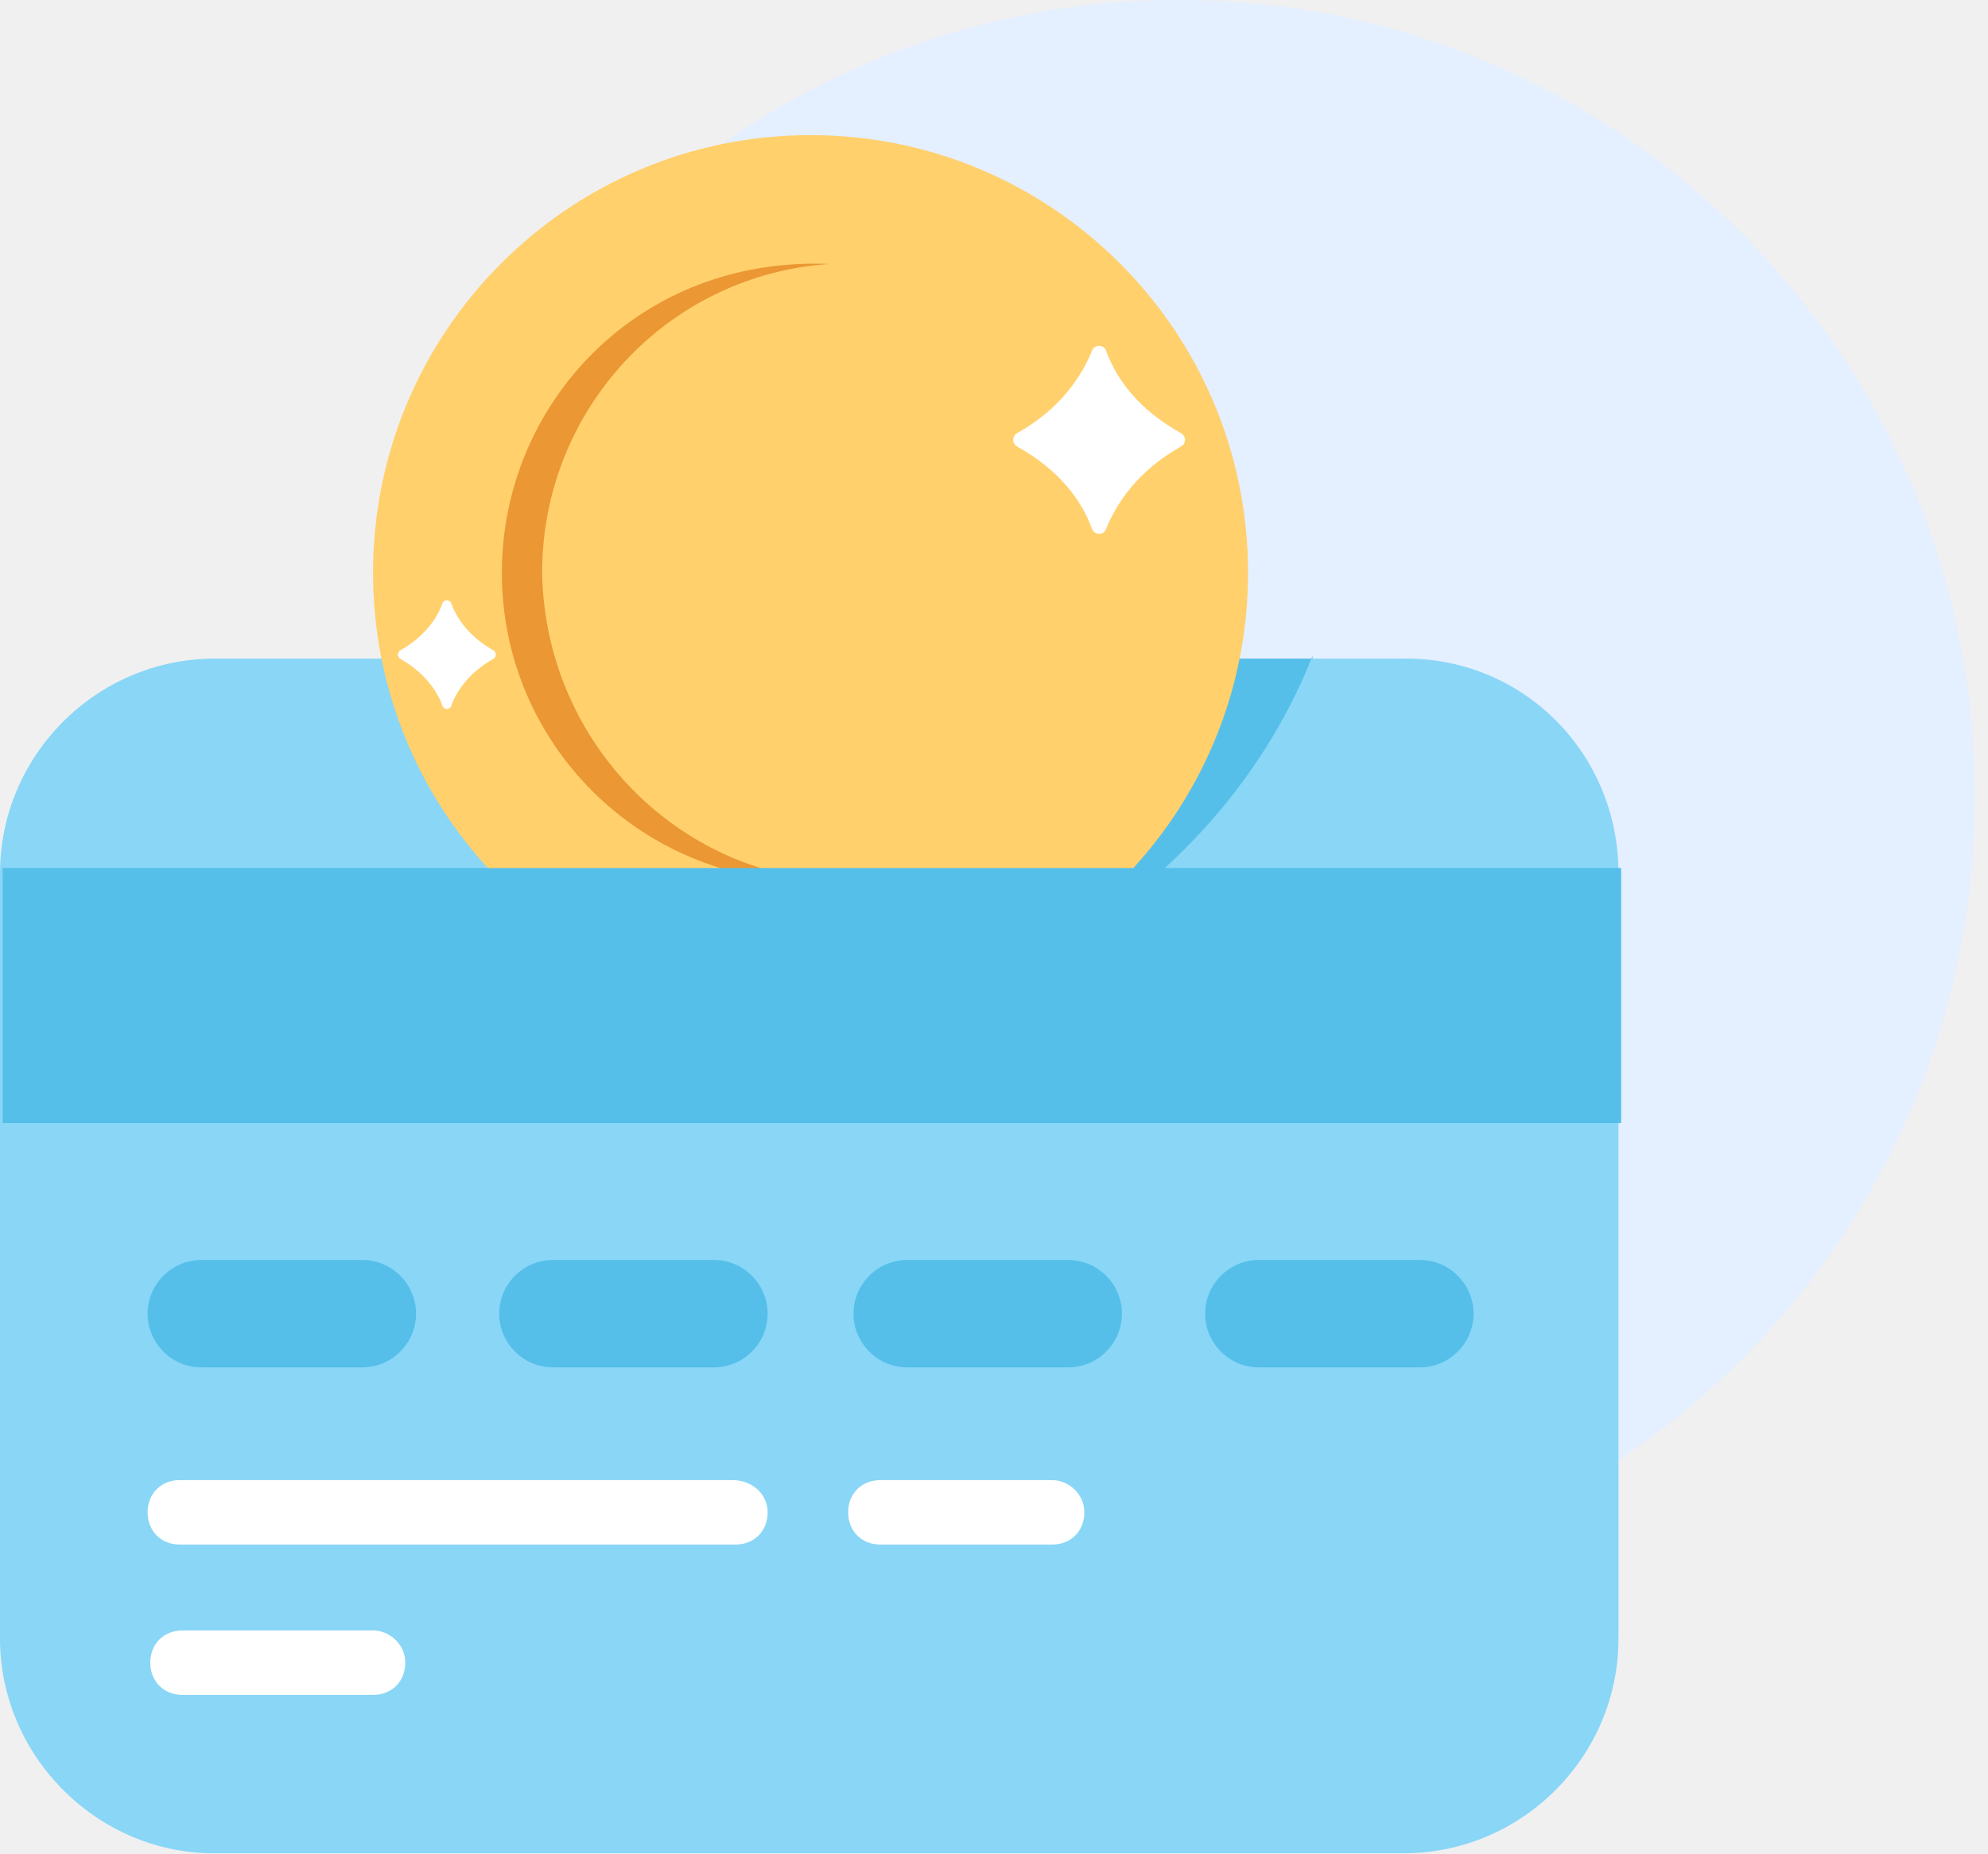
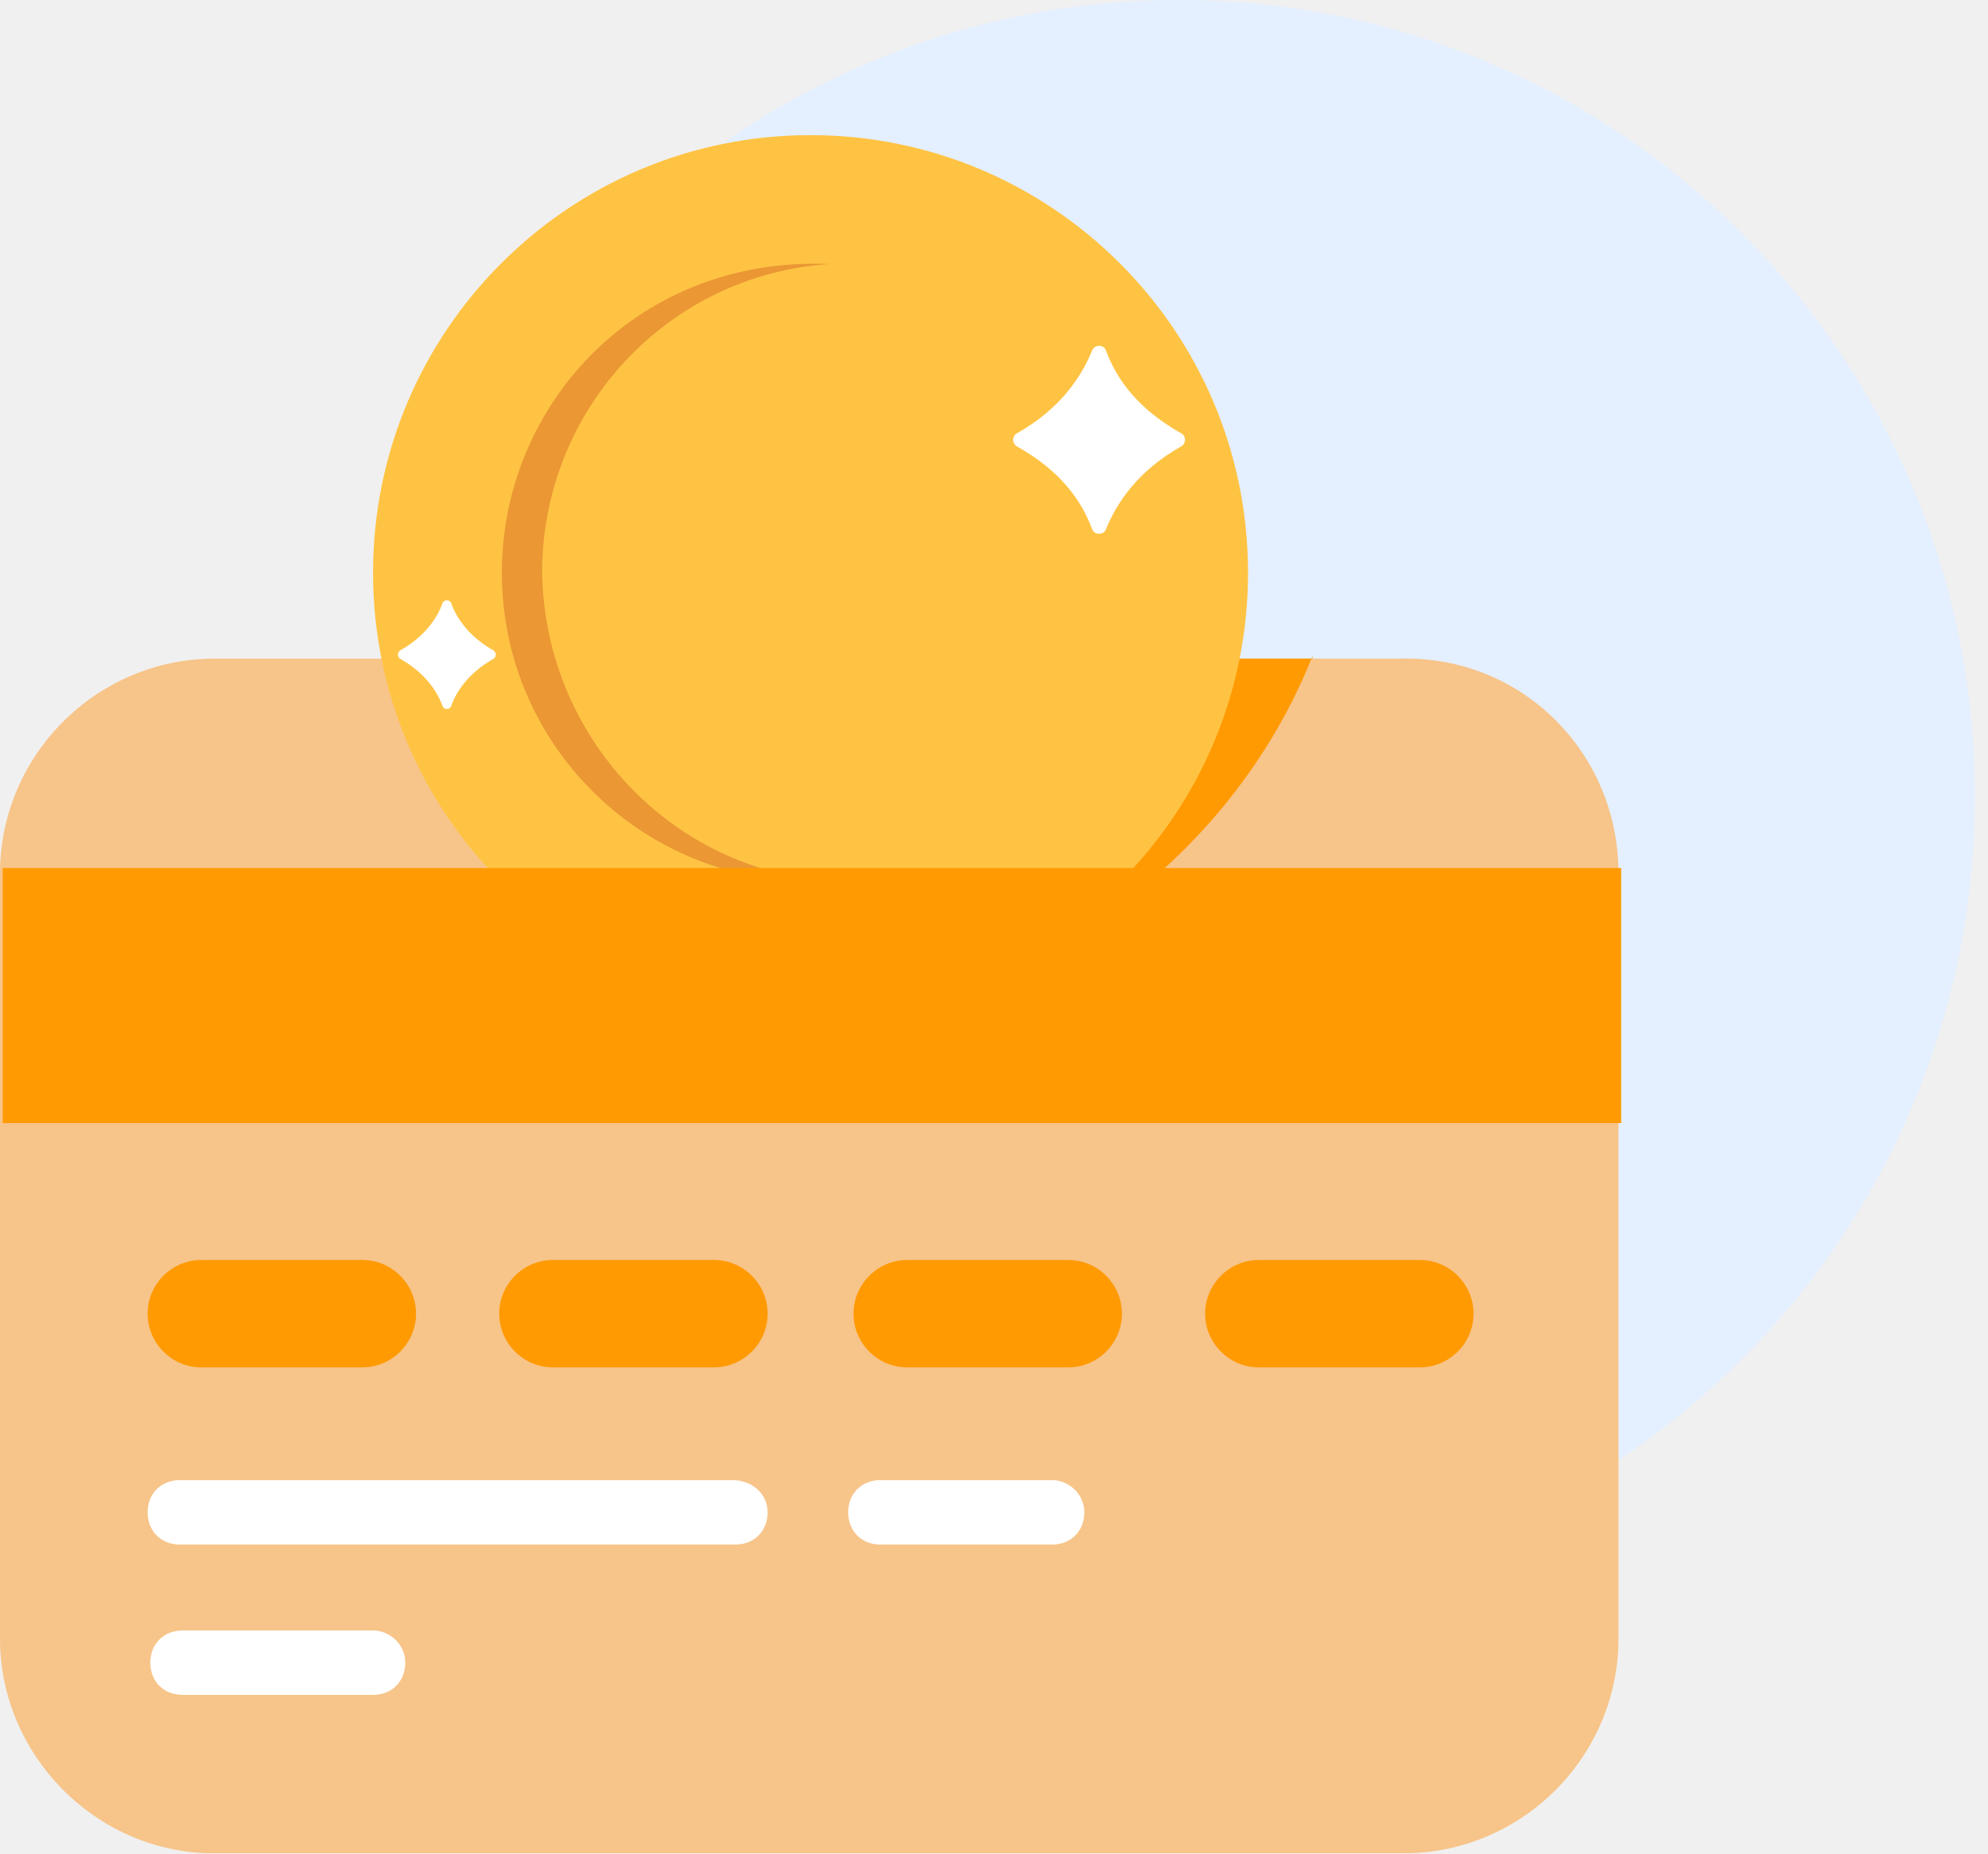
<svg xmlns="http://www.w3.org/2000/svg" width="103" height="96" viewBox="0 0 103 96" fill="none">
  <path d="M61.073 82.494C83.853 82.494 102.32 64.027 102.32 41.247C102.32 18.467 83.853 0 61.073 0C38.293 0 19.826 18.467 19.826 41.247C19.826 64.027 38.293 82.494 61.073 82.494Z" fill="#E4EFFF" />
-   <path d="M83.855 45.242V84.875C83.855 90.994 78.848 96 72.73 96H11.264C11.125 96 10.986 96 10.847 96C4.867 95.861 0 90.855 0 84.875V45.242C0 39.124 5.006 34.117 11.125 34.117H72.591C78.848 33.978 83.855 38.984 83.855 45.242Z" fill="#89D6F7" />
-   <path d="M68.001 33.978C63.83 44.547 53.122 52.473 41.997 52.473C30.872 52.473 23.363 44.547 23.363 34.117H68.001V33.978ZM21.555 68.048C21.555 69.578 20.303 70.83 18.773 70.83H10.43C8.9 70.83 7.648 69.578 7.648 68.048C7.648 66.519 8.9 65.267 10.43 65.267H18.773C20.303 65.267 21.555 66.519 21.555 68.048Z" fill="#55BFE9" />
+   <path d="M83.855 45.242V84.875C83.855 90.994 78.848 96 72.73 96H11.264C11.125 96 10.986 96 10.847 96C4.867 95.861 0 90.855 0 84.875V45.242C0 39.124 5.006 34.117 11.125 34.117H72.591C78.848 33.978 83.855 38.984 83.855 45.242Z" style="fill: rgb(247, 196, 137);" />
+   <path d="M68.001 33.978C63.83 44.547 53.122 52.473 41.997 52.473C30.872 52.473 23.363 44.547 23.363 34.117H68.001V33.978ZM21.555 68.048C21.555 69.578 20.303 70.83 18.773 70.83H10.43C8.9 70.83 7.648 69.578 7.648 68.048C7.648 66.519 8.9 65.267 10.43 65.267H18.773C20.303 65.267 21.555 66.519 21.555 68.048Z" style="fill: rgb(255, 154, 2);" />
  <path d="M39.772 78.339C39.772 79.312 39.077 80.008 38.103 80.008H9.317C8.344 80.008 7.648 79.312 7.648 78.339C7.648 77.365 8.344 76.67 9.317 76.67H37.964C38.938 76.67 39.772 77.365 39.772 78.339ZM20.998 86.126C20.998 87.1 20.303 87.795 19.33 87.795H9.456C8.483 87.795 7.787 87.1 7.787 86.126C7.787 85.153 8.483 84.458 9.456 84.458H19.33C20.164 84.458 20.998 85.153 20.998 86.126ZM56.181 78.339C56.181 79.312 55.486 80.008 54.513 80.008H45.612C44.639 80.008 43.944 79.312 43.944 78.339C43.944 77.365 44.639 76.67 45.612 76.67H54.513C55.347 76.67 56.181 77.365 56.181 78.339Z" fill="white" />
-   <path d="M39.772 68.048C39.772 69.578 38.52 70.83 36.99 70.83H28.646C27.117 70.83 25.865 69.578 25.865 68.048C25.865 66.519 27.117 65.267 28.646 65.267H36.99C38.52 65.267 39.772 66.519 39.772 68.048ZM58.128 68.048C58.128 69.578 56.876 70.83 55.346 70.83H47.003C45.473 70.83 44.221 69.578 44.221 68.048C44.221 66.519 45.473 65.267 47.003 65.267H55.346C56.876 65.267 58.128 66.519 58.128 68.048ZM76.345 68.048C76.345 69.578 75.093 70.83 73.564 70.83H65.22C63.69 70.83 62.439 69.578 62.439 68.048C62.439 66.519 63.69 65.267 65.22 65.267H73.564C75.093 65.267 76.345 66.519 76.345 68.048Z" fill="#55BFE9" />
-   <path d="M64.662 29.667C64.662 42.183 54.511 52.334 41.995 52.334C29.48 52.334 19.328 42.183 19.328 29.667C19.328 17.152 29.48 7 41.995 7C54.511 7 64.662 17.152 64.662 29.667Z" fill="#FFD06C" />
+   <path d="M39.772 68.048C39.772 69.578 38.52 70.83 36.99 70.83H28.646C27.117 70.83 25.865 69.578 25.865 68.048C25.865 66.519 27.117 65.267 28.646 65.267H36.99C38.52 65.267 39.772 66.519 39.772 68.048ZM58.128 68.048C58.128 69.578 56.876 70.83 55.346 70.83H47.003C45.473 70.83 44.221 69.578 44.221 68.048C44.221 66.519 45.473 65.267 47.003 65.267H55.346C56.876 65.267 58.128 66.519 58.128 68.048ZM76.345 68.048C76.345 69.578 75.093 70.83 73.564 70.83H65.22C63.69 70.83 62.439 69.578 62.439 68.048C62.439 66.519 63.69 65.267 65.22 65.267H73.564C75.093 65.267 76.345 66.519 76.345 68.048Z" style="fill: rgb(255, 154, 2);" />
+   <path d="M64.662 29.667C64.662 42.183 54.511 52.334 41.995 52.334C29.48 52.334 19.328 42.183 19.328 29.667C19.328 17.152 29.48 7 41.995 7C54.511 7 64.662 17.152 64.662 29.667Z" style="fill: rgb(255, 195, 67);" />
  <path d="M43.107 45.659C42.828 45.659 42.411 45.659 41.994 45.659C33.233 45.659 26.002 38.567 26.002 29.667C26.002 20.906 33.094 13.258 42.968 13.675C34.624 14.231 28.088 21.184 28.088 29.667C28.227 38.15 34.763 45.103 43.107 45.659Z" fill="#EA9734" />
  <path d="M61.185 23.131C58.96 24.383 57.847 26.052 57.291 27.442C57.152 27.72 56.735 27.72 56.596 27.442C56.039 25.913 54.927 24.383 52.702 23.131C52.424 22.992 52.424 22.575 52.702 22.436C54.927 21.184 56.039 19.516 56.596 18.125C56.735 17.847 57.152 17.847 57.291 18.125C57.847 19.655 58.96 21.184 61.185 22.436C61.463 22.575 61.463 22.992 61.185 23.131ZM25.585 34.117C24.333 34.813 23.638 35.786 23.36 36.62C23.221 36.76 23.082 36.76 22.943 36.62C22.664 35.786 21.969 34.813 20.718 34.117C20.578 33.978 20.578 33.839 20.718 33.7C21.969 33.005 22.664 32.031 22.943 31.197C23.082 31.058 23.221 31.058 23.36 31.197C23.638 32.031 24.333 33.005 25.585 33.7C25.724 33.839 25.724 33.978 25.585 34.117Z" fill="white" />
-   <path d="M83.993 44.964H0.139V58.175H83.993V44.964Z" fill="#55BFE9" />
+   <path d="M83.993 44.964H0.139V58.175H83.993V44.964Z" style="fill: rgb(255, 154, 2);" />
</svg>
